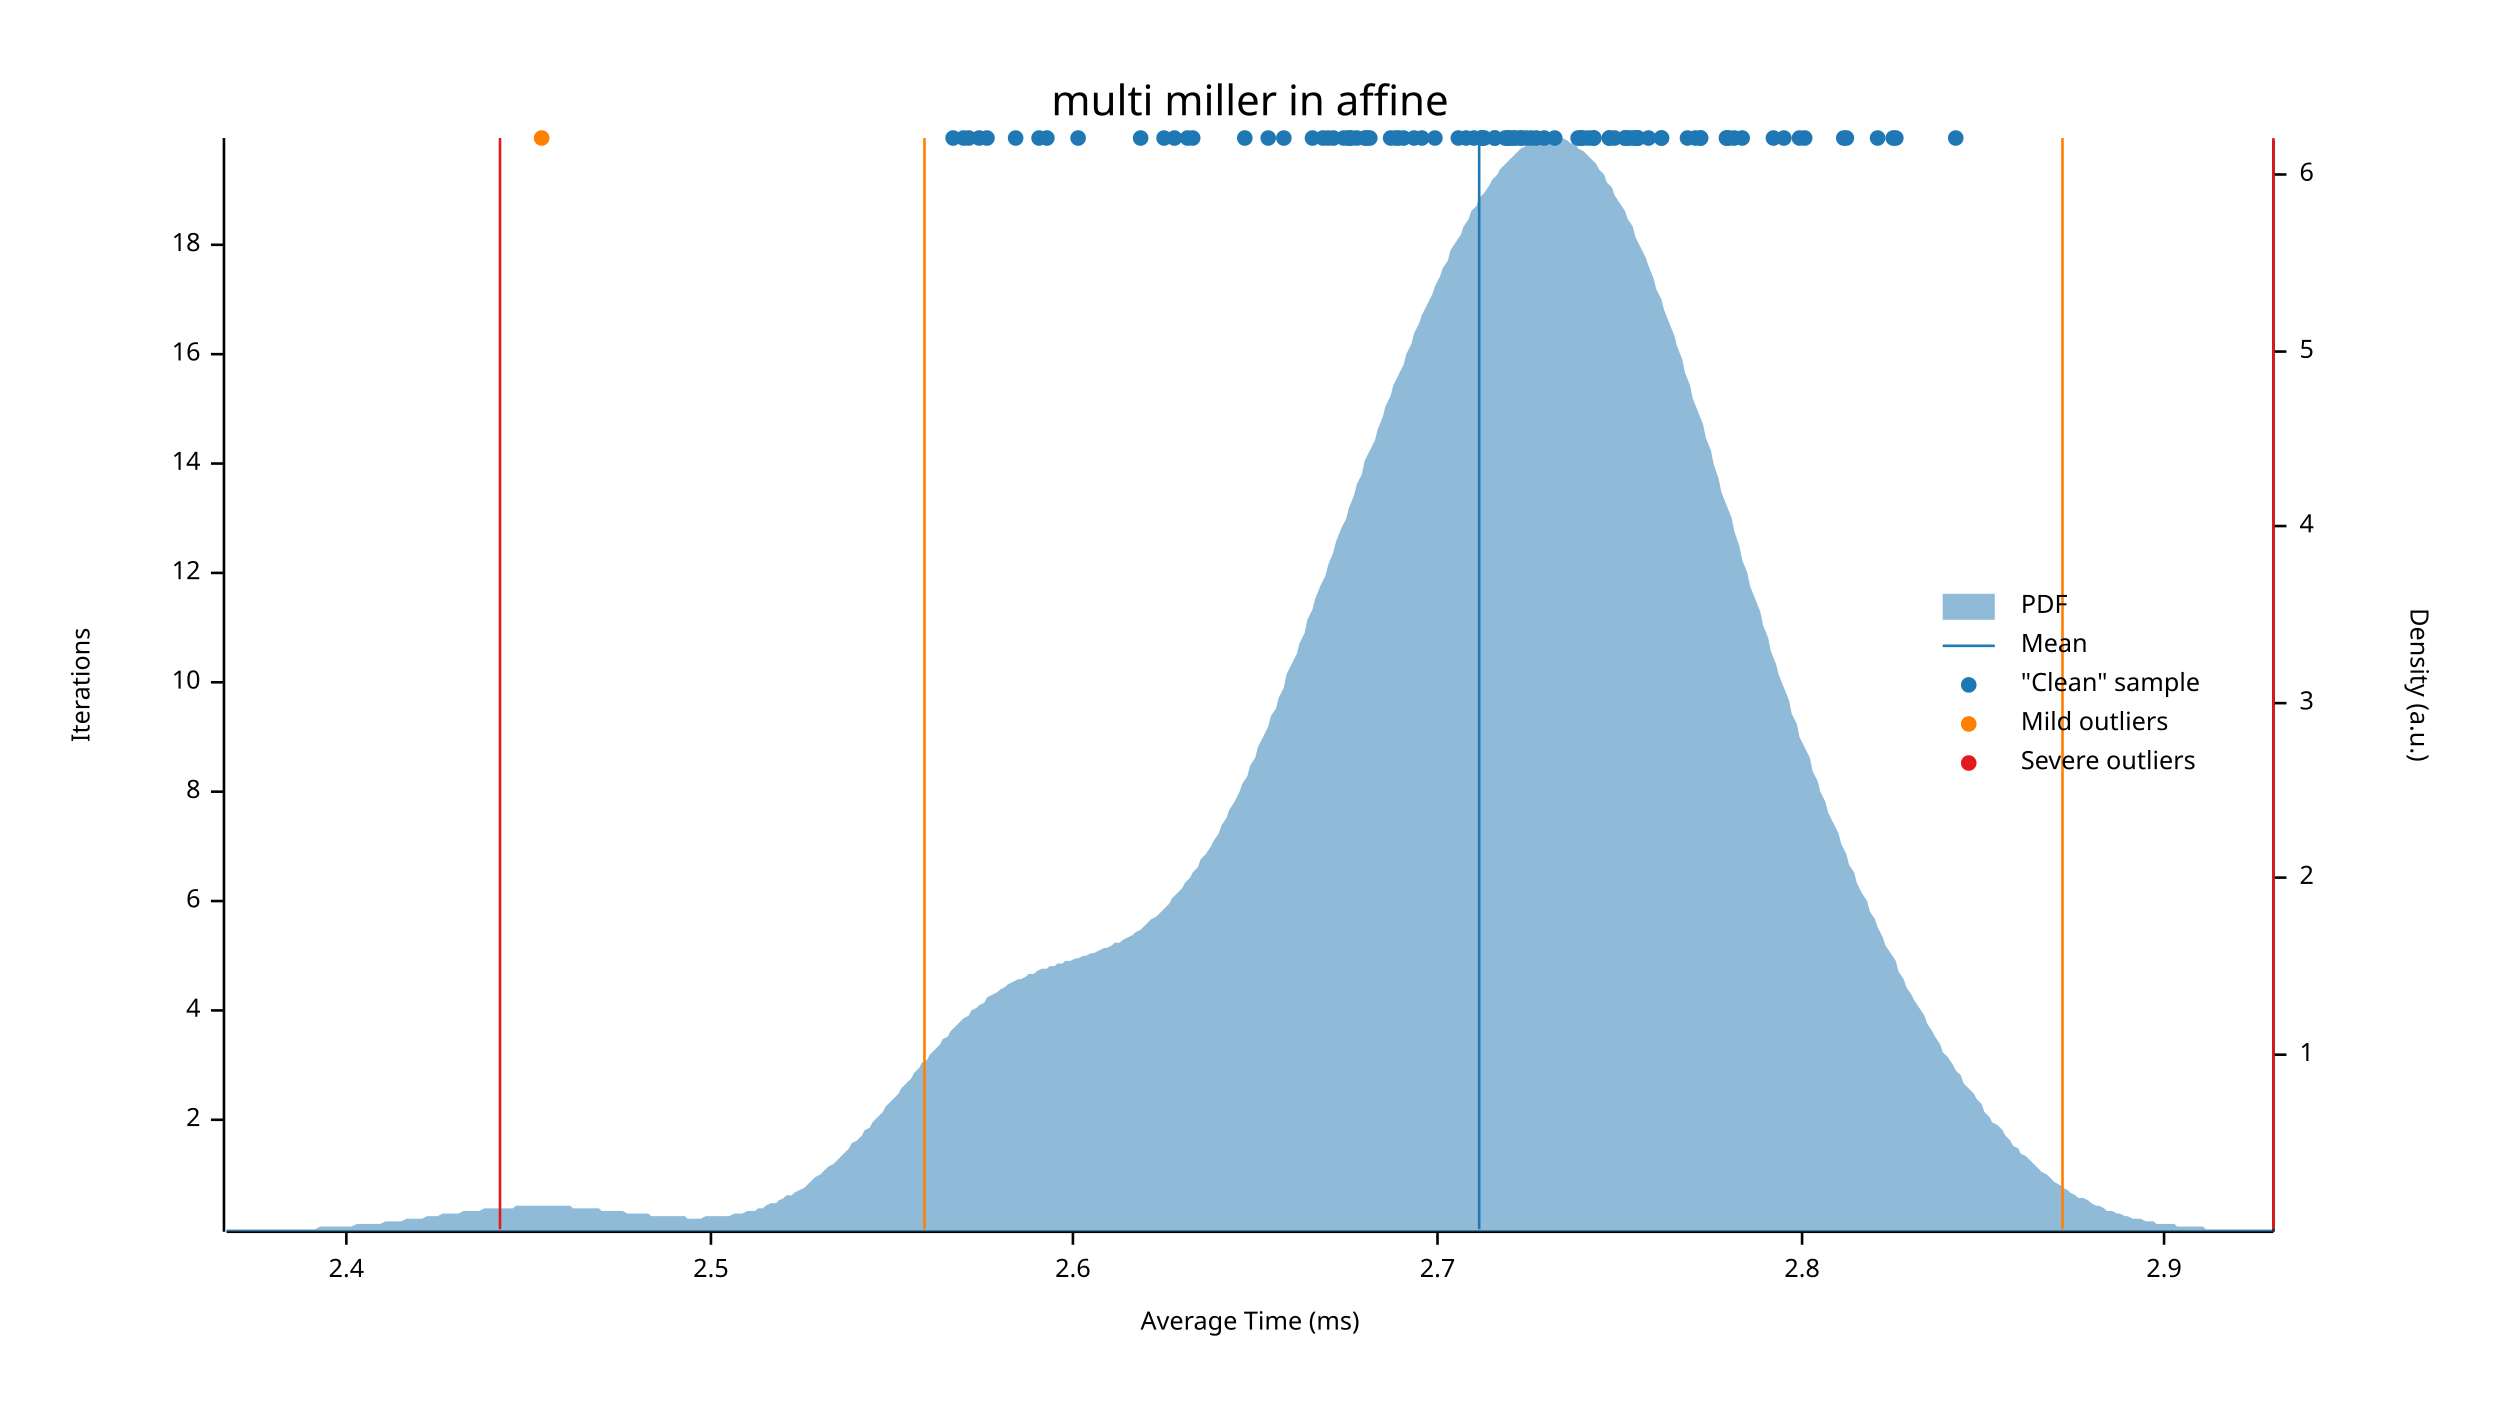
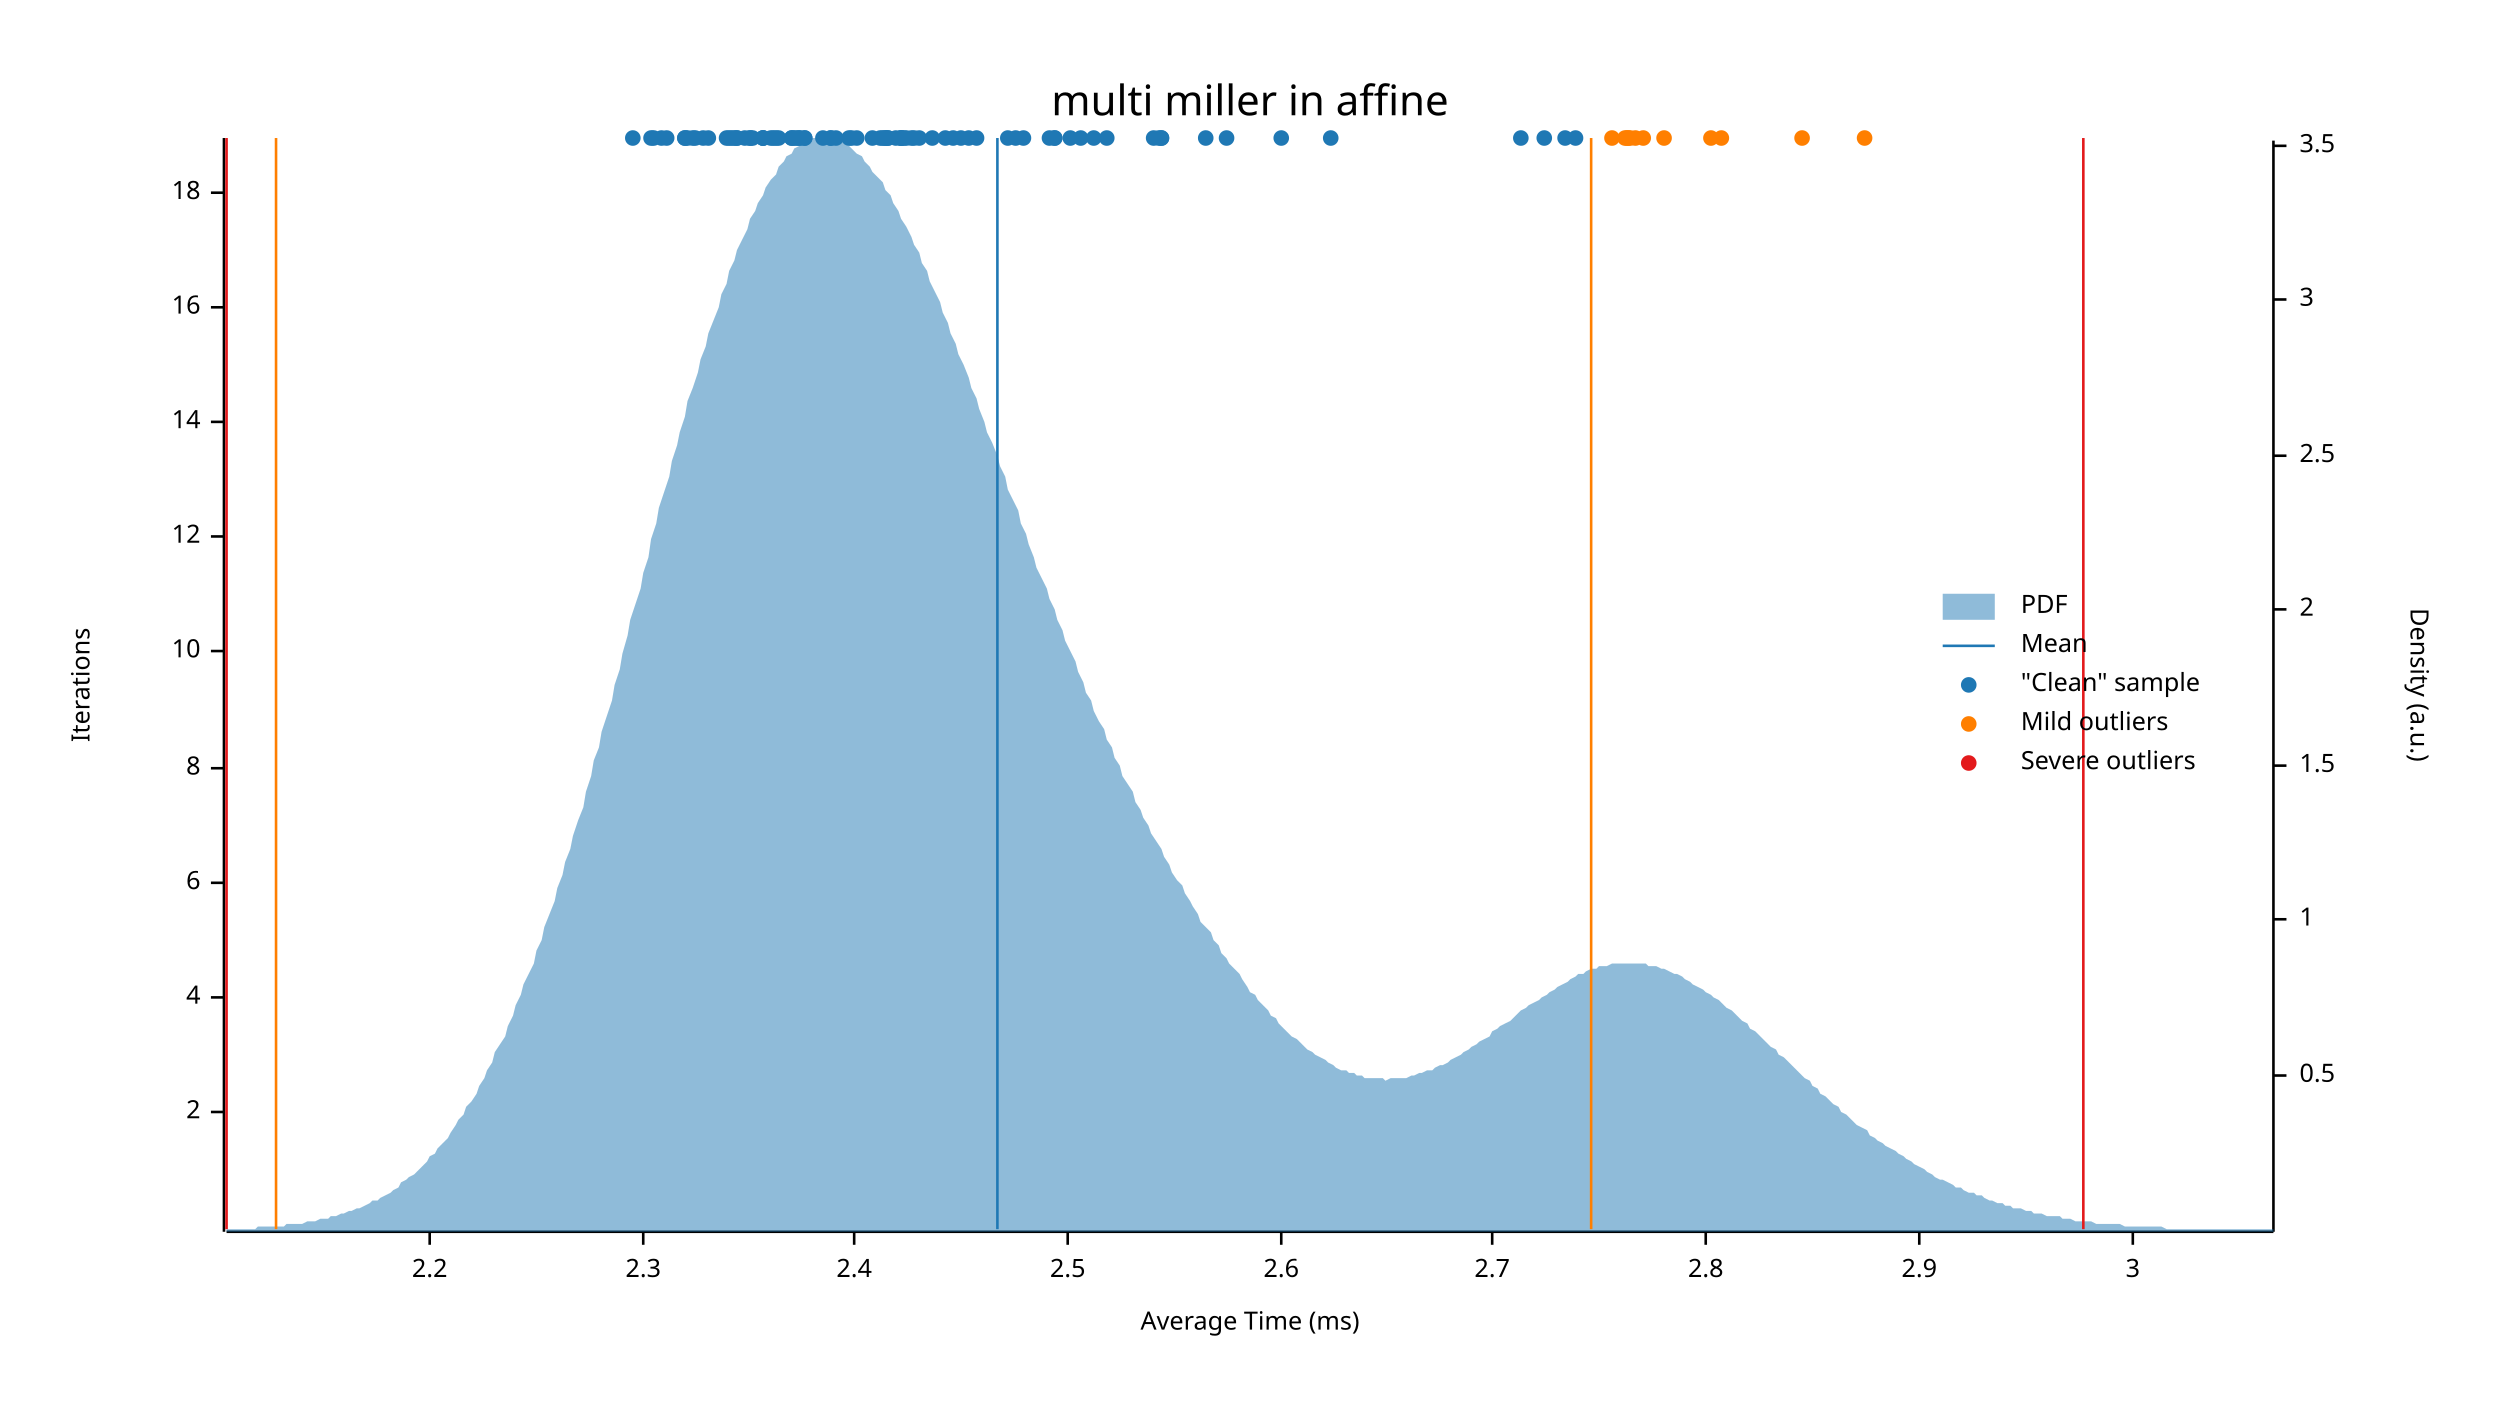
<svg xmlns="http://www.w3.org/2000/svg" width="960" height="540" viewBox="0 0 960 540">
  <text x="480" y="32" dy="0.76em" text-anchor="middle" font-family="sans-serif" font-size="16.129" opacity="1" fill="#000000">
multi miller in affine
</text>
  <text x="27" y="263" dy="0.76em" text-anchor="middle" font-family="sans-serif" font-size="9.677" opacity="1" fill="#000000" transform="rotate(270, 27, 263)">
Iterations
</text>
  <text x="480" y="513" dy="-0.5ex" text-anchor="middle" font-family="sans-serif" font-size="9.677" opacity="1" fill="#000000">
Average Time (ms)
</text>
  <polyline fill="none" opacity="1" stroke="#000000" stroke-width="1" points="86,53 86,473 " />
-   <text x="77" y="430" dy="0.5ex" text-anchor="end" font-family="sans-serif" font-size="9.677" opacity="1" fill="#000000">
+   <text x="77" y="427" dy="0.5ex" text-anchor="end" font-family="sans-serif" font-size="9.677" opacity="1" fill="#000000">
2
</text>
-   <polyline fill="none" opacity="1" stroke="#000000" stroke-width="1" points="81,430 86,430 " />
-   <text x="77" y="388" dy="0.5ex" text-anchor="end" font-family="sans-serif" font-size="9.677" opacity="1" fill="#000000">
+   <polyline fill="none" opacity="1" stroke="#000000" stroke-width="1" points="81,427 86,427 " />
+   <text x="77" y="383" dy="0.5ex" text-anchor="end" font-family="sans-serif" font-size="9.677" opacity="1" fill="#000000">
4
</text>
-   <polyline fill="none" opacity="1" stroke="#000000" stroke-width="1" points="81,388 86,388 " />
-   <text x="77" y="346" dy="0.5ex" text-anchor="end" font-family="sans-serif" font-size="9.677" opacity="1" fill="#000000">
+   <polyline fill="none" opacity="1" stroke="#000000" stroke-width="1" points="81,383 86,383 " />
+   <text x="77" y="339" dy="0.5ex" text-anchor="end" font-family="sans-serif" font-size="9.677" opacity="1" fill="#000000">
6
</text>
-   <polyline fill="none" opacity="1" stroke="#000000" stroke-width="1" points="81,346 86,346 " />
-   <text x="77" y="304" dy="0.5ex" text-anchor="end" font-family="sans-serif" font-size="9.677" opacity="1" fill="#000000">
+   <polyline fill="none" opacity="1" stroke="#000000" stroke-width="1" points="81,339 86,339 " />
+   <text x="77" y="295" dy="0.5ex" text-anchor="end" font-family="sans-serif" font-size="9.677" opacity="1" fill="#000000">
8
</text>
-   <polyline fill="none" opacity="1" stroke="#000000" stroke-width="1" points="81,304 86,304 " />
-   <text x="77" y="262" dy="0.5ex" text-anchor="end" font-family="sans-serif" font-size="9.677" opacity="1" fill="#000000">
+   <polyline fill="none" opacity="1" stroke="#000000" stroke-width="1" points="81,295 86,295 " />
+   <text x="77" y="250" dy="0.5ex" text-anchor="end" font-family="sans-serif" font-size="9.677" opacity="1" fill="#000000">
10
</text>
-   <polyline fill="none" opacity="1" stroke="#000000" stroke-width="1" points="81,262 86,262 " />
-   <text x="77" y="220" dy="0.5ex" text-anchor="end" font-family="sans-serif" font-size="9.677" opacity="1" fill="#000000">
+   <polyline fill="none" opacity="1" stroke="#000000" stroke-width="1" points="81,250 86,250 " />
+   <text x="77" y="206" dy="0.5ex" text-anchor="end" font-family="sans-serif" font-size="9.677" opacity="1" fill="#000000">
12
</text>
-   <polyline fill="none" opacity="1" stroke="#000000" stroke-width="1" points="81,220 86,220 " />
-   <text x="77" y="178" dy="0.5ex" text-anchor="end" font-family="sans-serif" font-size="9.677" opacity="1" fill="#000000">
+   <polyline fill="none" opacity="1" stroke="#000000" stroke-width="1" points="81,206 86,206 " />
+   <text x="77" y="162" dy="0.5ex" text-anchor="end" font-family="sans-serif" font-size="9.677" opacity="1" fill="#000000">
14
</text>
-   <polyline fill="none" opacity="1" stroke="#000000" stroke-width="1" points="81,178 86,178 " />
-   <text x="77" y="136" dy="0.5ex" text-anchor="end" font-family="sans-serif" font-size="9.677" opacity="1" fill="#000000">
+   <polyline fill="none" opacity="1" stroke="#000000" stroke-width="1" points="81,162 86,162 " />
+   <text x="77" y="118" dy="0.5ex" text-anchor="end" font-family="sans-serif" font-size="9.677" opacity="1" fill="#000000">
16
</text>
-   <polyline fill="none" opacity="1" stroke="#000000" stroke-width="1" points="81,136 86,136 " />
-   <text x="77" y="94" dy="0.5ex" text-anchor="end" font-family="sans-serif" font-size="9.677" opacity="1" fill="#000000">
+   <polyline fill="none" opacity="1" stroke="#000000" stroke-width="1" points="81,118 86,118 " />
+   <text x="77" y="74" dy="0.5ex" text-anchor="end" font-family="sans-serif" font-size="9.677" opacity="1" fill="#000000">
18
</text>
-   <polyline fill="none" opacity="1" stroke="#000000" stroke-width="1" points="81,94 86,94 " />
+   <polyline fill="none" opacity="1" stroke="#000000" stroke-width="1" points="81,74 86,74 " />
  <polyline fill="none" opacity="1" stroke="#000000" stroke-width="1" points="87,473 873,473 " />
-   <text x="133" y="483" dy="0.76em" text-anchor="middle" font-family="sans-serif" font-size="9.677" opacity="1" fill="#000000">
+   <text x="165" y="483" dy="0.76em" text-anchor="middle" font-family="sans-serif" font-size="9.677" opacity="1" fill="#000000">
+ 2.2
+ </text>
+   <polyline fill="none" opacity="1" stroke="#000000" stroke-width="1" points="165,473 165,478 " />
+   <text x="247" y="483" dy="0.76em" text-anchor="middle" font-family="sans-serif" font-size="9.677" opacity="1" fill="#000000">
+ 2.3
+ </text>
+   <polyline fill="none" opacity="1" stroke="#000000" stroke-width="1" points="247,473 247,478 " />
+   <text x="328" y="483" dy="0.76em" text-anchor="middle" font-family="sans-serif" font-size="9.677" opacity="1" fill="#000000">
2.4
</text>
-   <polyline fill="none" opacity="1" stroke="#000000" stroke-width="1" points="133,473 133,478 " />
-   <text x="273" y="483" dy="0.76em" text-anchor="middle" font-family="sans-serif" font-size="9.677" opacity="1" fill="#000000">
+   <polyline fill="none" opacity="1" stroke="#000000" stroke-width="1" points="328,473 328,478 " />
+   <text x="410" y="483" dy="0.76em" text-anchor="middle" font-family="sans-serif" font-size="9.677" opacity="1" fill="#000000">
2.5
</text>
-   <polyline fill="none" opacity="1" stroke="#000000" stroke-width="1" points="273,473 273,478 " />
-   <text x="412" y="483" dy="0.76em" text-anchor="middle" font-family="sans-serif" font-size="9.677" opacity="1" fill="#000000">
+   <polyline fill="none" opacity="1" stroke="#000000" stroke-width="1" points="410,473 410,478 " />
+   <text x="492" y="483" dy="0.76em" text-anchor="middle" font-family="sans-serif" font-size="9.677" opacity="1" fill="#000000">
2.6
</text>
-   <polyline fill="none" opacity="1" stroke="#000000" stroke-width="1" points="412,473 412,478 " />
-   <text x="552" y="483" dy="0.76em" text-anchor="middle" font-family="sans-serif" font-size="9.677" opacity="1" fill="#000000">
+   <polyline fill="none" opacity="1" stroke="#000000" stroke-width="1" points="492,473 492,478 " />
+   <text x="573" y="483" dy="0.76em" text-anchor="middle" font-family="sans-serif" font-size="9.677" opacity="1" fill="#000000">
2.7
</text>
-   <polyline fill="none" opacity="1" stroke="#000000" stroke-width="1" points="552,473 552,478 " />
-   <text x="692" y="483" dy="0.76em" text-anchor="middle" font-family="sans-serif" font-size="9.677" opacity="1" fill="#000000">
+   <polyline fill="none" opacity="1" stroke="#000000" stroke-width="1" points="573,473 573,478 " />
+   <text x="655" y="483" dy="0.76em" text-anchor="middle" font-family="sans-serif" font-size="9.677" opacity="1" fill="#000000">
2.8
</text>
-   <polyline fill="none" opacity="1" stroke="#000000" stroke-width="1" points="692,473 692,478 " />
-   <text x="831" y="483" dy="0.76em" text-anchor="middle" font-family="sans-serif" font-size="9.677" opacity="1" fill="#000000">
+   <polyline fill="none" opacity="1" stroke="#000000" stroke-width="1" points="655,473 655,478 " />
+   <text x="737" y="483" dy="0.76em" text-anchor="middle" font-family="sans-serif" font-size="9.677" opacity="1" fill="#000000">
2.9
</text>
-   <polyline fill="none" opacity="1" stroke="#000000" stroke-width="1" points="831,473 831,478 " />
+   <polyline fill="none" opacity="1" stroke="#000000" stroke-width="1" points="737,473 737,478 " />
+   <text x="819" y="483" dy="0.76em" text-anchor="middle" font-family="sans-serif" font-size="9.677" opacity="1" fill="#000000">
+ 3
+ </text>
+   <polyline fill="none" opacity="1" stroke="#000000" stroke-width="1" points="819,473 819,478 " />
  <text x="933" y="263" dy="0.76em" text-anchor="middle" font-family="sans-serif" font-size="9.677" opacity="1" fill="#000000" transform="rotate(90, 933, 263)">
Density (a.u.)
</text>
  <polyline fill="none" opacity="1" stroke="#000000" stroke-width="1" points="873,54 873,473 " />
-   <text x="883" y="405" dy="0.5ex" text-anchor="start" font-family="sans-serif" font-size="9.677" opacity="1" fill="#000000">
+   <text x="883" y="413" dy="0.5ex" text-anchor="start" font-family="sans-serif" font-size="9.677" opacity="1" fill="#000000">
+ 0.5
+ </text>
+   <polyline fill="none" opacity="1" stroke="#000000" stroke-width="1" points="873,413 878,413 " />
+   <text x="883" y="353" dy="0.5ex" text-anchor="start" font-family="sans-serif" font-size="9.677" opacity="1" fill="#000000">
1
</text>
-   <polyline fill="none" opacity="1" stroke="#000000" stroke-width="1" points="873,405 878,405 " />
-   <text x="883" y="337" dy="0.5ex" text-anchor="start" font-family="sans-serif" font-size="9.677" opacity="1" fill="#000000">
+   <polyline fill="none" opacity="1" stroke="#000000" stroke-width="1" points="873,353 878,353 " />
+   <text x="883" y="294" dy="0.5ex" text-anchor="start" font-family="sans-serif" font-size="9.677" opacity="1" fill="#000000">
+ 1.5
+ </text>
+   <polyline fill="none" opacity="1" stroke="#000000" stroke-width="1" points="873,294 878,294 " />
+   <text x="883" y="234" dy="0.5ex" text-anchor="start" font-family="sans-serif" font-size="9.677" opacity="1" fill="#000000">
2
</text>
-   <polyline fill="none" opacity="1" stroke="#000000" stroke-width="1" points="873,337 878,337 " />
-   <text x="883" y="270" dy="0.5ex" text-anchor="start" font-family="sans-serif" font-size="9.677" opacity="1" fill="#000000">
+   <polyline fill="none" opacity="1" stroke="#000000" stroke-width="1" points="873,234 878,234 " />
+   <text x="883" y="175" dy="0.5ex" text-anchor="start" font-family="sans-serif" font-size="9.677" opacity="1" fill="#000000">
+ 2.5
+ </text>
+   <polyline fill="none" opacity="1" stroke="#000000" stroke-width="1" points="873,175 878,175 " />
+   <text x="883" y="115" dy="0.5ex" text-anchor="start" font-family="sans-serif" font-size="9.677" opacity="1" fill="#000000">
3
</text>
-   <polyline fill="none" opacity="1" stroke="#000000" stroke-width="1" points="873,270 878,270 " />
-   <text x="883" y="202" dy="0.5ex" text-anchor="start" font-family="sans-serif" font-size="9.677" opacity="1" fill="#000000">
- 4
- </text>
-   <polyline fill="none" opacity="1" stroke="#000000" stroke-width="1" points="873,202 878,202 " />
-   <text x="883" y="135" dy="0.5ex" text-anchor="start" font-family="sans-serif" font-size="9.677" opacity="1" fill="#000000">
- 5
- </text>
-   <polyline fill="none" opacity="1" stroke="#000000" stroke-width="1" points="873,135 878,135 " />
-   <text x="883" y="67" dy="0.5ex" text-anchor="start" font-family="sans-serif" font-size="9.677" opacity="1" fill="#000000">
- 6
- </text>
-   <polyline fill="none" opacity="1" stroke="#000000" stroke-width="1" points="873,67 878,67 " />
-   <polygon opacity="0.5" fill="#1F78B4" points="87,472 88,472 90,472 91,472 93,472 94,472 96,472 98,472 99,472 101,472 102,472 104,472 105,472 107,472 109,472 110,472 112,472 113,472 115,472 116,472 118,472 120,472 121,472 123,471 124,471 126,471 127,471 129,471 131,471 132,471 134,471 135,471 137,470 138,470 140,470 142,470 143,470 145,470 146,470 148,469 150,469 151,469 153,469 154,469 156,468 157,468 159,468 161,468 162,468 164,467 165,467 167,467 168,467 170,466 172,466 173,466 175,466 176,466 178,465 179,465 181,465 183,465 184,465 186,464 187,464 189,464 190,464 192,464 194,464 195,464 197,464 198,463 200,463 201,463 203,463 205,463 206,463 208,463 209,463 211,463 213,463 214,463 216,463 217,463 219,463 220,464 222,464 224,464 225,464 227,464 228,464 230,464 231,465 233,465 235,465 236,465 238,465 239,465 241,466 242,466 244,466 246,466 247,466 249,466 250,467 252,467 253,467 255,467 257,467 258,467 260,467 261,467 263,467 264,468 266,468 268,468 269,468 271,467 272,467 274,467 276,467 277,467 279,467 280,467 282,466 283,466 285,466 287,465 288,465 290,465 291,464 293,464 294,463 296,462 298,462 299,461 301,460 302,459 304,459 305,458 307,457 309,456 310,455 312,453 313,452 315,451 316,450 318,448 320,447 321,446 323,444 324,443 326,441 327,439 329,438 331,436 332,434 334,433 335,431 337,429 339,427 340,425 342,423 343,422 345,420 346,418 348,416 350,414 351,412 353,410 354,408 356,407 357,405 359,403 361,401 362,399 364,398 365,396 367,394 368,393 370,391 372,390 373,388 375,387 376,386 378,385 379,383 381,382 383,381 384,380 386,379 387,378 389,377 391,376 392,376 394,375 395,374 397,374 398,373 400,372 402,372 403,371 405,371 406,370 408,370 409,369 411,369 413,368 414,368 416,367 417,367 419,366 420,366 422,365 424,364 425,364 427,363 428,362 430,362 431,361 433,360 435,359 436,358 438,357 439,356 441,354 442,353 444,352 446,350 447,349 449,347 450,345 452,343 454,341 455,339 457,337 458,335 460,333 461,330 463,328 465,325 466,323 468,320 469,317 471,314 472,311 474,308 476,304 477,301 479,298 480,294 482,291 483,287 485,283 487,279 488,275 490,272 491,268 493,264 494,259 496,255 498,251 499,247 501,243 502,238 504,234 505,230 507,225 509,221 510,217 512,212 513,208 515,203 517,199 518,195 520,190 521,186 523,182 524,177 526,173 528,169 529,165 531,160 532,156 534,152 535,148 537,144 539,140 540,136 542,132 543,128 545,124 546,121 548,117 550,113 551,110 553,106 554,103 556,100 557,96 559,93 561,90 562,87 564,84 565,81 567,79 568,76 570,74 572,71 573,69 575,67 576,65 578,63 580,61 581,60 583,58 584,57 586,56 587,55 589,54 591,53 592,53 594,53 595,53 597,53 598,53 600,53 602,54 603,55 605,55 606,57 608,58 609,59 611,61 613,63 614,65 616,67 617,70 619,72 620,75 622,78 624,81 625,84 627,87 628,91 630,95 632,99 633,102 635,107 636,111 638,115 639,119 641,124 643,129 644,133 646,138 647,143 649,148 650,153 652,158 654,163 655,168 657,173 658,178 660,184 661,189 663,194 665,199 666,204 668,210 669,215 671,220 672,225 674,230 676,235 677,240 679,245 680,250 682,255 683,259 685,264 687,269 688,274 690,278 691,283 693,287 695,291 696,296 698,300 699,304 701,308 702,312 704,316 706,320 707,324 709,328 710,332 712,335 713,339 715,343 717,346 718,350 720,353 721,356 723,360 724,363 726,366 728,369 729,373 731,376 732,379 734,382 735,384 737,387 739,390 740,393 742,396 743,398 745,401 746,404 748,406 750,409 751,411 753,413 754,416 756,418 758,420 759,422 761,424 762,427 764,429 765,431 767,432 769,434 770,436 772,438 773,440 775,441 776,443 778,444 780,446 781,447 783,449 784,450 786,451 787,452 789,454 791,455 792,456 794,457 795,458 797,459 798,460 800,460 802,461 803,462 805,463 806,463 808,464 809,465 811,465 813,466 814,466 816,467 817,467 819,468 821,468 822,468 824,469 825,469 827,469 828,470 830,470 832,470 833,470 835,470 836,471 838,471 839,471 841,471 843,471 844,471 846,471 847,472 849,472 850,472 852,472 854,472 855,472 857,472 858,472 860,472 861,472 863,472 865,472 866,472 868,472 869,472 871,472 873,472 873,473 87,473 " />
-   <polyline fill="none" opacity="1" stroke="#1F78B4" stroke-width="1" points="568,472 568,53 " />
-   <polyline fill="none" opacity="1" stroke="#FF7F00" stroke-width="1" points="355,472 355,53 " />
-   <polyline fill="none" opacity="1" stroke="#FF7F00" stroke-width="1" points="792,472 792,53 " />
-   <polyline fill="none" opacity="1" stroke="#E31A1C" stroke-width="1" points="192,472 192,53 " />
-   <polyline fill="none" opacity="1" stroke="#E31A1C" stroke-width="1" points="873,472 873,53 " />
-   <circle cx="618" cy="53" r="3" opacity="1" fill="#1F78B4" stroke="none" stroke-width="1" />
-   <circle cx="628" cy="53" r="3" opacity="1" fill="#1F78B4" stroke="none" stroke-width="1" />
-   <circle cx="693" cy="53" r="3" opacity="1" fill="#1F78B4" stroke="none" stroke-width="1" />
-   <circle cx="612" cy="53" r="3" opacity="1" fill="#1F78B4" stroke="none" stroke-width="1" />
-   <circle cx="451" cy="53" r="3" opacity="1" fill="#1F78B4" stroke="none" stroke-width="1" />
-   <circle cx="399" cy="53" r="3" opacity="1" fill="#1F78B4" stroke="none" stroke-width="1" />
-   <circle cx="620" cy="53" r="3" opacity="1" fill="#1F78B4" stroke="none" stroke-width="1" />
-   <circle cx="751" cy="53" r="3" opacity="1" fill="#1F78B4" stroke="none" stroke-width="1" />
-   <circle cx="578" cy="53" r="3" opacity="1" fill="#1F78B4" stroke="none" stroke-width="1" />
-   <circle cx="487" cy="53" r="3" opacity="1" fill="#1F78B4" stroke="none" stroke-width="1" />
-   <circle cx="651" cy="53" r="3" opacity="1" fill="#1F78B4" stroke="none" stroke-width="1" />
-   <circle cx="721" cy="53" r="3" opacity="1" fill="#1F78B4" stroke="none" stroke-width="1" />
-   <circle cx="628" cy="53" r="3" opacity="1" fill="#1F78B4" stroke="none" stroke-width="1" />
-   <circle cx="669" cy="53" r="3" opacity="1" fill="#1F78B4" stroke="none" stroke-width="1" />
-   <circle cx="625" cy="53" r="3" opacity="1" fill="#1F78B4" stroke="none" stroke-width="1" />
-   <circle cx="626" cy="53" r="3" opacity="1" fill="#1F78B4" stroke="none" stroke-width="1" />
-   <circle cx="664" cy="53" r="3" opacity="1" fill="#1F78B4" stroke="none" stroke-width="1" />
-   <circle cx="653" cy="53" r="3" opacity="1" fill="#1F78B4" stroke="none" stroke-width="1" />
+   <polyline fill="none" opacity="1" stroke="#000000" stroke-width="1" points="873,115 878,115 " />
+   <text x="883" y="56" dy="0.5ex" text-anchor="start" font-family="sans-serif" font-size="9.677" opacity="1" fill="#000000">
+ 3.5
+ </text>
+   <polyline fill="none" opacity="1" stroke="#000000" stroke-width="1" points="873,56 878,56 " />
+   <polygon opacity="0.5" fill="#1F78B4" points="87,472 88,472 90,472 91,472 93,472 94,472 96,472 98,472 99,471 101,471 102,471 104,471 105,471 107,471 109,471 110,470 112,470 113,470 115,470 116,470 118,469 120,469 121,469 123,468 124,468 126,468 127,467 129,467 131,466 132,466 134,465 135,465 137,464 138,464 140,463 142,462 143,461 145,461 146,460 148,459 150,458 151,457 153,456 154,454 156,453 157,452 159,451 161,449 162,448 164,446 165,444 167,443 168,441 170,439 172,437 173,435 175,432 176,430 178,428 179,425 181,423 183,420 184,417 186,414 187,411 189,408 190,404 192,401 194,398 195,394 197,390 198,386 200,382 201,378 203,374 205,370 206,365 208,361 209,356 211,351 213,346 214,341 216,336 217,331 219,326 220,321 222,315 224,310 225,304 227,298 228,292 230,287 231,281 233,275 235,269 236,263 238,257 239,251 241,244 242,238 244,232 246,226 247,220 249,214 250,207 252,201 253,195 255,189 257,183 258,177 260,171 261,166 263,160 264,154 266,149 268,143 269,138 271,133 272,128 274,123 276,118 277,113 279,109 280,104 282,100 283,96 285,92 287,88 288,84 290,81 291,78 293,75 294,72 296,69 298,67 299,64 301,62 302,60 304,59 305,57 307,56 309,55 310,54 312,53 313,53 315,53 316,53 318,53 320,53 321,53 323,54 324,55 326,56 327,57 329,59 331,60 332,62 334,64 335,66 337,68 339,70 340,73 342,75 343,78 345,81 346,84 348,87 350,91 351,94 353,97 354,101 356,104 357,108 359,112 361,116 362,120 364,124 365,128 367,132 368,136 370,140 372,145 373,149 375,153 376,157 378,162 379,166 381,170 383,175 384,179 386,183 387,188 389,192 391,196 392,201 394,205 395,209 397,214 398,218 400,222 402,226 403,230 405,234 406,238 408,242 409,246 411,250 413,254 414,258 416,262 417,266 419,269 420,273 422,277 424,280 425,284 427,287 428,291 430,294 431,298 433,301 435,304 436,308 438,311 439,314 441,317 442,320 444,323 446,326 447,329 449,332 450,335 452,338 454,340 455,343 457,346 458,348 460,351 461,354 463,356 465,358 466,361 468,363 469,366 471,368 472,370 474,372 476,374 477,376 479,379 480,381 482,382 483,384 485,386 487,388 488,390 490,391 491,393 493,395 494,396 496,398 498,399 499,400 501,402 502,403 504,404 505,405 507,406 509,407 510,408 512,409 513,410 515,411 517,411 518,412 520,412 521,413 523,413 524,414 526,414 528,414 529,414 531,414 532,415 534,414 535,414 537,414 539,414 540,414 542,413 543,413 545,412 546,412 548,411 550,411 551,410 553,409 554,409 556,408 557,407 559,406 561,405 562,404 564,403 565,402 567,401 568,400 570,399 572,398 573,396 575,395 576,394 578,393 580,392 581,391 583,389 584,388 586,387 587,386 589,385 591,384 592,383 594,382 595,381 597,380 598,379 600,378 602,377 603,376 605,375 606,374 608,374 609,373 611,372 613,372 614,371 616,371 617,371 619,370 620,370 622,370 624,370 625,370 627,370 628,370 630,370 632,370 633,371 635,371 636,371 638,372 639,372 641,373 643,374 644,374 646,375 647,376 649,377 650,378 652,379 654,380 655,381 657,382 658,383 660,384 661,385 663,387 665,388 666,389 668,391 669,392 671,393 672,395 674,396 676,398 677,399 679,401 680,402 682,403 683,405 685,406 687,408 688,409 690,411 691,412 693,414 695,415 696,417 698,418 699,420 701,421 702,422 704,424 706,425 707,427 709,428 710,429 712,431 713,432 715,433 717,434 718,436 720,437 721,438 723,439 724,440 726,441 728,442 729,443 731,444 732,445 734,446 735,447 737,448 739,449 740,450 742,451 743,452 745,453 746,453 748,454 750,455 751,456 753,456 754,457 756,458 758,458 759,459 761,459 762,460 764,461 765,461 767,462 769,462 770,463 772,463 773,464 775,464 776,464 778,465 780,465 781,466 783,466 784,466 786,467 787,467 789,467 791,467 792,468 794,468 795,468 797,469 798,469 800,469 802,469 803,469 805,470 806,470 808,470 809,470 811,470 813,470 814,470 816,471 817,471 819,471 821,471 822,471 824,471 825,471 827,471 828,471 830,471 832,472 833,472 835,472 836,472 838,472 839,472 841,472 843,472 844,472 846,472 847,472 849,472 850,472 852,472 854,472 855,472 857,472 858,472 860,472 861,472 863,472 865,472 866,472 868,472 869,472 871,472 873,472 873,473 87,473 " />
+   <polyline fill="none" opacity="1" stroke="#1F78B4" stroke-width="1" points="383,472 383,53 " />
+   <polyline fill="none" opacity="1" stroke="#FF7F00" stroke-width="1" points="106,472 106,53 " />
+   <polyline fill="none" opacity="1" stroke="#FF7F00" stroke-width="1" points="611,472 611,53 " />
+   <polyline fill="none" opacity="1" stroke="#E31A1C" stroke-width="1" points="87,472 87,53 " />
+   <polyline fill="none" opacity="1" stroke="#E31A1C" stroke-width="1" points="800,472 800,53 " />
+   <circle cx="584" cy="53" r="3" opacity="1" fill="#1F78B4" stroke="none" stroke-width="1" />
+   <circle cx="329" cy="53" r="3" opacity="1" fill="#1F78B4" stroke="none" stroke-width="1" />
+   <circle cx="425" cy="53" r="3" opacity="1" fill="#1F78B4" stroke="none" stroke-width="1" />
+   <circle cx="296" cy="53" r="3" opacity="1" fill="#1F78B4" stroke="none" stroke-width="1" />
+   <circle cx="298" cy="53" r="3" opacity="1" fill="#1F78B4" stroke="none" stroke-width="1" />
+   <circle cx="286" cy="53" r="3" opacity="1" fill="#1F78B4" stroke="none" stroke-width="1" />
+   <circle cx="335" cy="53" r="3" opacity="1" fill="#1F78B4" stroke="none" stroke-width="1" />
+   <circle cx="280" cy="53" r="3" opacity="1" fill="#1F78B4" stroke="none" stroke-width="1" />
+   <circle cx="270" cy="53" r="3" opacity="1" fill="#1F78B4" stroke="none" stroke-width="1" />
+   <circle cx="471" cy="53" r="3" opacity="1" fill="#1F78B4" stroke="none" stroke-width="1" />
+   <circle cx="605" cy="53" r="3" opacity="1" fill="#1F78B4" stroke="none" stroke-width="1" />
  <circle cx="593" cy="53" r="3" opacity="1" fill="#1F78B4" stroke="none" stroke-width="1" />
-   <circle cx="708" cy="53" r="3" opacity="1" fill="#1F78B4" stroke="none" stroke-width="1" />
-   <circle cx="624" cy="53" r="3" opacity="1" fill="#1F78B4" stroke="none" stroke-width="1" />
-   <circle cx="579" cy="53" r="3" opacity="1" fill="#1F78B4" stroke="none" stroke-width="1" />
-   <circle cx="551" cy="53" r="3" opacity="1" fill="#1F78B4" stroke="none" stroke-width="1" />
-   <circle cx="663" cy="53" r="3" opacity="1" fill="#1F78B4" stroke="none" stroke-width="1" />
-   <circle cx="727" cy="53" r="3" opacity="1" fill="#1F78B4" stroke="none" stroke-width="1" />
-   <circle cx="709" cy="53" r="3" opacity="1" fill="#1F78B4" stroke="none" stroke-width="1" />
-   <circle cx="597" cy="53" r="3" opacity="1" fill="#1F78B4" stroke="none" stroke-width="1" />
-   <circle cx="534" cy="53" r="3" opacity="1" fill="#1F78B4" stroke="none" stroke-width="1" />
-   <circle cx="691" cy="53" r="3" opacity="1" fill="#1F78B4" stroke="none" stroke-width="1" />
-   <circle cx="648" cy="53" r="3" opacity="1" fill="#1F78B4" stroke="none" stroke-width="1" />
-   <circle cx="606" cy="53" r="3" opacity="1" fill="#1F78B4" stroke="none" stroke-width="1" />
-   <circle cx="525" cy="53" r="3" opacity="1" fill="#1F78B4" stroke="none" stroke-width="1" />
-   <circle cx="584" cy="53" r="3" opacity="1" fill="#1F78B4" stroke="none" stroke-width="1" />
-   <circle cx="624" cy="53" r="3" opacity="1" fill="#1F78B4" stroke="none" stroke-width="1" />
-   <circle cx="618" cy="53" r="3" opacity="1" fill="#1F78B4" stroke="none" stroke-width="1" />
-   <circle cx="629" cy="53" r="3" opacity="1" fill="#1F78B4" stroke="none" stroke-width="1" />
-   <circle cx="519" cy="53" r="3" opacity="1" fill="#1F78B4" stroke="none" stroke-width="1" />
-   <circle cx="537" cy="53" r="3" opacity="1" fill="#1F78B4" stroke="none" stroke-width="1" />
-   <circle cx="536" cy="53" r="3" opacity="1" fill="#1F78B4" stroke="none" stroke-width="1" />
-   <circle cx="521" cy="53" r="3" opacity="1" fill="#1F78B4" stroke="none" stroke-width="1" />
-   <circle cx="379" cy="53" r="3" opacity="1" fill="#1F78B4" stroke="none" stroke-width="1" />
-   <circle cx="526" cy="53" r="3" opacity="1" fill="#1F78B4" stroke="none" stroke-width="1" />
-   <circle cx="438" cy="53" r="3" opacity="1" fill="#1F78B4" stroke="none" stroke-width="1" />
-   <circle cx="546" cy="53" r="3" opacity="1" fill="#1F78B4" stroke="none" stroke-width="1" />
-   <circle cx="563" cy="53" r="3" opacity="1" fill="#1F78B4" stroke="none" stroke-width="1" />
-   <circle cx="539" cy="53" r="3" opacity="1" fill="#1F78B4" stroke="none" stroke-width="1" />
-   <circle cx="456" cy="53" r="3" opacity="1" fill="#1F78B4" stroke="none" stroke-width="1" />
-   <circle cx="728" cy="53" r="3" opacity="1" fill="#1F78B4" stroke="none" stroke-width="1" />
-   <circle cx="518" cy="53" r="3" opacity="1" fill="#1F78B4" stroke="none" stroke-width="1" />
-   <circle cx="574" cy="53" r="3" opacity="1" fill="#1F78B4" stroke="none" stroke-width="1" />
-   <circle cx="414" cy="53" r="3" opacity="1" fill="#1F78B4" stroke="none" stroke-width="1" />
-   <circle cx="478" cy="53" r="3" opacity="1" fill="#1F78B4" stroke="none" stroke-width="1" />
-   <circle cx="458" cy="53" r="3" opacity="1" fill="#1F78B4" stroke="none" stroke-width="1" />
-   <circle cx="524" cy="53" r="3" opacity="1" fill="#1F78B4" stroke="none" stroke-width="1" />
-   <circle cx="543" cy="53" r="3" opacity="1" fill="#1F78B4" stroke="none" stroke-width="1" />
+   <circle cx="393" cy="53" r="3" opacity="1" fill="#1F78B4" stroke="none" stroke-width="1" />
+   <circle cx="309" cy="53" r="3" opacity="1" fill="#1F78B4" stroke="none" stroke-width="1" />
+   <circle cx="351" cy="53" r="3" opacity="1" fill="#1F78B4" stroke="none" stroke-width="1" />
+   <circle cx="338" cy="53" r="3" opacity="1" fill="#1F78B4" stroke="none" stroke-width="1" />
+   <circle cx="288" cy="53" r="3" opacity="1" fill="#1F78B4" stroke="none" stroke-width="1" />
+   <circle cx="267" cy="53" r="3" opacity="1" fill="#1F78B4" stroke="none" stroke-width="1" />
+   <circle cx="341" cy="53" r="3" opacity="1" fill="#1F78B4" stroke="none" stroke-width="1" />
  <circle cx="372" cy="53" r="3" opacity="1" fill="#1F78B4" stroke="none" stroke-width="1" />
-   <circle cx="518" cy="53" r="3" opacity="1" fill="#1F78B4" stroke="none" stroke-width="1" />
-   <circle cx="493" cy="53" r="3" opacity="1" fill="#1F78B4" stroke="none" stroke-width="1" />
-   <circle cx="584" cy="53" r="3" opacity="1" fill="#1F78B4" stroke="none" stroke-width="1" />
-   <circle cx="402" cy="53" r="3" opacity="1" fill="#1F78B4" stroke="none" stroke-width="1" />
-   <circle cx="376" cy="53" r="3" opacity="1" fill="#1F78B4" stroke="none" stroke-width="1" />
+   <circle cx="293" cy="53" r="3" opacity="1" fill="#1F78B4" stroke="none" stroke-width="1" />
+   <circle cx="306" cy="53" r="3" opacity="1" fill="#1F78B4" stroke="none" stroke-width="1" />
+   <circle cx="299" cy="53" r="3" opacity="1" fill="#1F78B4" stroke="none" stroke-width="1" />
+   <circle cx="369" cy="53" r="3" opacity="1" fill="#1F78B4" stroke="none" stroke-width="1" />
+   <circle cx="263" cy="53" r="3" opacity="1" fill="#1F78B4" stroke="none" stroke-width="1" />
+   <circle cx="283" cy="53" r="3" opacity="1" fill="#1F78B4" stroke="none" stroke-width="1" />
+   <circle cx="264" cy="53" r="3" opacity="1" fill="#1F78B4" stroke="none" stroke-width="1" />
+   <circle cx="316" cy="53" r="3" opacity="1" fill="#1F78B4" stroke="none" stroke-width="1" />
+   <circle cx="305" cy="53" r="3" opacity="1" fill="#1F78B4" stroke="none" stroke-width="1" />
+   <circle cx="272" cy="53" r="3" opacity="1" fill="#1F78B4" stroke="none" stroke-width="1" />
+   <circle cx="445" cy="53" r="3" opacity="1" fill="#1F78B4" stroke="none" stroke-width="1" />
+   <circle cx="346" cy="53" r="3" opacity="1" fill="#1F78B4" stroke="none" stroke-width="1" />
+   <circle cx="346" cy="53" r="3" opacity="1" fill="#1F78B4" stroke="none" stroke-width="1" />
+   <circle cx="293" cy="53" r="3" opacity="1" fill="#1F78B4" stroke="none" stroke-width="1" />
+   <circle cx="307" cy="53" r="3" opacity="1" fill="#1F78B4" stroke="none" stroke-width="1" />
+   <circle cx="350" cy="53" r="3" opacity="1" fill="#1F78B4" stroke="none" stroke-width="1" />
+   <circle cx="304" cy="53" r="3" opacity="1" fill="#1F78B4" stroke="none" stroke-width="1" />
+   <circle cx="319" cy="53" r="3" opacity="1" fill="#1F78B4" stroke="none" stroke-width="1" />
+   <circle cx="251" cy="53" r="3" opacity="1" fill="#1F78B4" stroke="none" stroke-width="1" />
+   <circle cx="446" cy="53" r="3" opacity="1" fill="#1F78B4" stroke="none" stroke-width="1" />
+   <circle cx="304" cy="53" r="3" opacity="1" fill="#1F78B4" stroke="none" stroke-width="1" />
+   <circle cx="283" cy="53" r="3" opacity="1" fill="#1F78B4" stroke="none" stroke-width="1" />
+   <circle cx="263" cy="53" r="3" opacity="1" fill="#1F78B4" stroke="none" stroke-width="1" />
+   <circle cx="348" cy="53" r="3" opacity="1" fill="#1F78B4" stroke="none" stroke-width="1" />
+   <circle cx="254" cy="53" r="3" opacity="1" fill="#1F78B4" stroke="none" stroke-width="1" />
+   <circle cx="243" cy="53" r="3" opacity="1" fill="#1F78B4" stroke="none" stroke-width="1" />
+   <circle cx="289" cy="53" r="3" opacity="1" fill="#1F78B4" stroke="none" stroke-width="1" />
+   <circle cx="340" cy="53" r="3" opacity="1" fill="#1F78B4" stroke="none" stroke-width="1" />
+   <circle cx="266" cy="53" r="3" opacity="1" fill="#1F78B4" stroke="none" stroke-width="1" />
+   <circle cx="319" cy="53" r="3" opacity="1" fill="#1F78B4" stroke="none" stroke-width="1" />
+   <circle cx="293" cy="53" r="3" opacity="1" fill="#1F78B4" stroke="none" stroke-width="1" />
+   <circle cx="321" cy="53" r="3" opacity="1" fill="#1F78B4" stroke="none" stroke-width="1" />
+   <circle cx="405" cy="53" r="3" opacity="1" fill="#1F78B4" stroke="none" stroke-width="1" />
+   <circle cx="307" cy="53" r="3" opacity="1" fill="#1F78B4" stroke="none" stroke-width="1" />
+   <circle cx="347" cy="53" r="3" opacity="1" fill="#1F78B4" stroke="none" stroke-width="1" />
+   <circle cx="344" cy="53" r="3" opacity="1" fill="#1F78B4" stroke="none" stroke-width="1" />
+   <circle cx="282" cy="53" r="3" opacity="1" fill="#1F78B4" stroke="none" stroke-width="1" />
+   <circle cx="390" cy="53" r="3" opacity="1" fill="#1F78B4" stroke="none" stroke-width="1" />
+   <circle cx="492" cy="53" r="3" opacity="1" fill="#1F78B4" stroke="none" stroke-width="1" />
+   <circle cx="358" cy="53" r="3" opacity="1" fill="#1F78B4" stroke="none" stroke-width="1" />
+   <circle cx="327" cy="53" r="3" opacity="1" fill="#1F78B4" stroke="none" stroke-width="1" />
+   <circle cx="420" cy="53" r="3" opacity="1" fill="#1F78B4" stroke="none" stroke-width="1" />
+   <circle cx="511" cy="53" r="3" opacity="1" fill="#1F78B4" stroke="none" stroke-width="1" />
+   <circle cx="346" cy="53" r="3" opacity="1" fill="#1F78B4" stroke="none" stroke-width="1" />
+   <circle cx="297" cy="53" r="3" opacity="1" fill="#1F78B4" stroke="none" stroke-width="1" />
+   <circle cx="288" cy="53" r="3" opacity="1" fill="#1F78B4" stroke="none" stroke-width="1" />
+   <circle cx="446" cy="53" r="3" opacity="1" fill="#1F78B4" stroke="none" stroke-width="1" />
+   <circle cx="387" cy="53" r="3" opacity="1" fill="#1F78B4" stroke="none" stroke-width="1" />
+   <circle cx="256" cy="53" r="3" opacity="1" fill="#1F78B4" stroke="none" stroke-width="1" />
+   <circle cx="375" cy="53" r="3" opacity="1" fill="#1F78B4" stroke="none" stroke-width="1" />
  <circle cx="366" cy="53" r="3" opacity="1" fill="#1F78B4" stroke="none" stroke-width="1" />
-   <circle cx="447" cy="53" r="3" opacity="1" fill="#1F78B4" stroke="none" stroke-width="1" />
-   <circle cx="508" cy="53" r="3" opacity="1" fill="#1F78B4" stroke="none" stroke-width="1" />
-   <circle cx="370" cy="53" r="3" opacity="1" fill="#1F78B4" stroke="none" stroke-width="1" />
-   <circle cx="685" cy="53" r="3" opacity="1" fill="#1F78B4" stroke="none" stroke-width="1" />
-   <circle cx="504" cy="53" r="3" opacity="1" fill="#1F78B4" stroke="none" stroke-width="1" />
-   <circle cx="510" cy="53" r="3" opacity="1" fill="#1F78B4" stroke="none" stroke-width="1" />
-   <circle cx="574" cy="53" r="3" opacity="1" fill="#1F78B4" stroke="none" stroke-width="1" />
-   <circle cx="586" cy="53" r="3" opacity="1" fill="#1F78B4" stroke="none" stroke-width="1" />
-   <circle cx="633" cy="53" r="3" opacity="1" fill="#1F78B4" stroke="none" stroke-width="1" />
-   <circle cx="608" cy="53" r="3" opacity="1" fill="#1F78B4" stroke="none" stroke-width="1" />
-   <circle cx="612" cy="53" r="3" opacity="1" fill="#1F78B4" stroke="none" stroke-width="1" />
-   <circle cx="512" cy="53" r="3" opacity="1" fill="#1F78B4" stroke="none" stroke-width="1" />
-   <circle cx="569" cy="53" r="3" opacity="1" fill="#1F78B4" stroke="none" stroke-width="1" />
-   <circle cx="582" cy="53" r="3" opacity="1" fill="#1F78B4" stroke="none" stroke-width="1" />
-   <circle cx="569" cy="53" r="3" opacity="1" fill="#1F78B4" stroke="none" stroke-width="1" />
-   <circle cx="681" cy="53" r="3" opacity="1" fill="#1F78B4" stroke="none" stroke-width="1" />
-   <circle cx="638" cy="53" r="3" opacity="1" fill="#1F78B4" stroke="none" stroke-width="1" />
-   <circle cx="560" cy="53" r="3" opacity="1" fill="#1F78B4" stroke="none" stroke-width="1" />
-   <circle cx="390" cy="53" r="3" opacity="1" fill="#1F78B4" stroke="none" stroke-width="1" />
-   <circle cx="610" cy="53" r="3" opacity="1" fill="#1F78B4" stroke="none" stroke-width="1" />
-   <circle cx="579" cy="53" r="3" opacity="1" fill="#1F78B4" stroke="none" stroke-width="1" />
-   <circle cx="666" cy="53" r="3" opacity="1" fill="#1F78B4" stroke="none" stroke-width="1" />
-   <circle cx="590" cy="53" r="3" opacity="1" fill="#1F78B4" stroke="none" stroke-width="1" />
-   <circle cx="607" cy="53" r="3" opacity="1" fill="#1F78B4" stroke="none" stroke-width="1" />
-   <circle cx="569" cy="53" r="3" opacity="1" fill="#1F78B4" stroke="none" stroke-width="1" />
-   <circle cx="580" cy="53" r="3" opacity="1" fill="#1F78B4" stroke="none" stroke-width="1" />
-   <circle cx="566" cy="53" r="3" opacity="1" fill="#1F78B4" stroke="none" stroke-width="1" />
-   <circle cx="516" cy="53" r="3" opacity="1" fill="#1F78B4" stroke="none" stroke-width="1" />
-   <circle cx="570" cy="53" r="3" opacity="1" fill="#1F78B4" stroke="none" stroke-width="1" />
-   <circle cx="653" cy="53" r="3" opacity="1" fill="#1F78B4" stroke="none" stroke-width="1" />
-   <circle cx="663" cy="53" r="3" opacity="1" fill="#1F78B4" stroke="none" stroke-width="1" />
-   <circle cx="628" cy="53" r="3" opacity="1" fill="#1F78B4" stroke="none" stroke-width="1" />
-   <circle cx="629" cy="53" r="3" opacity="1" fill="#1F78B4" stroke="none" stroke-width="1" />
-   <circle cx="607" cy="53" r="3" opacity="1" fill="#1F78B4" stroke="none" stroke-width="1" />
-   <circle cx="638" cy="53" r="3" opacity="1" fill="#1F78B4" stroke="none" stroke-width="1" />
-   <circle cx="581" cy="53" r="3" opacity="1" fill="#1F78B4" stroke="none" stroke-width="1" />
-   <circle cx="588" cy="53" r="3" opacity="1" fill="#1F78B4" stroke="none" stroke-width="1" />
-   <circle cx="208" cy="53" r="3" opacity="1" fill="#FF7F00" stroke="none" stroke-width="1" />
+   <circle cx="415" cy="53" r="3" opacity="1" fill="#1F78B4" stroke="none" stroke-width="1" />
+   <circle cx="443" cy="53" r="3" opacity="1" fill="#1F78B4" stroke="none" stroke-width="1" />
+   <circle cx="601" cy="53" r="3" opacity="1" fill="#1F78B4" stroke="none" stroke-width="1" />
+   <circle cx="341" cy="53" r="3" opacity="1" fill="#1F78B4" stroke="none" stroke-width="1" />
+   <circle cx="363" cy="53" r="3" opacity="1" fill="#1F78B4" stroke="none" stroke-width="1" />
+   <circle cx="339" cy="53" r="3" opacity="1" fill="#1F78B4" stroke="none" stroke-width="1" />
+   <circle cx="340" cy="53" r="3" opacity="1" fill="#1F78B4" stroke="none" stroke-width="1" />
+   <circle cx="309" cy="53" r="3" opacity="1" fill="#1F78B4" stroke="none" stroke-width="1" />
+   <circle cx="411" cy="53" r="3" opacity="1" fill="#1F78B4" stroke="none" stroke-width="1" />
+   <circle cx="353" cy="53" r="3" opacity="1" fill="#1F78B4" stroke="none" stroke-width="1" />
+   <circle cx="326" cy="53" r="3" opacity="1" fill="#1F78B4" stroke="none" stroke-width="1" />
+   <circle cx="250" cy="53" r="3" opacity="1" fill="#1F78B4" stroke="none" stroke-width="1" />
+   <circle cx="405" cy="53" r="3" opacity="1" fill="#1F78B4" stroke="none" stroke-width="1" />
+   <circle cx="279" cy="53" r="3" opacity="1" fill="#1F78B4" stroke="none" stroke-width="1" />
+   <circle cx="463" cy="53" r="3" opacity="1" fill="#1F78B4" stroke="none" stroke-width="1" />
+   <circle cx="281" cy="53" r="3" opacity="1" fill="#1F78B4" stroke="none" stroke-width="1" />
+   <circle cx="403" cy="53" r="3" opacity="1" fill="#1F78B4" stroke="none" stroke-width="1" />
+   <circle cx="628" cy="53" r="3" opacity="1" fill="#FF7F00" stroke="none" stroke-width="1" />
+   <circle cx="639" cy="53" r="3" opacity="1" fill="#FF7F00" stroke="none" stroke-width="1" />
+   <circle cx="625" cy="53" r="3" opacity="1" fill="#FF7F00" stroke="none" stroke-width="1" />
+   <circle cx="631" cy="53" r="3" opacity="1" fill="#FF7F00" stroke="none" stroke-width="1" />
+   <circle cx="692" cy="53" r="3" opacity="1" fill="#FF7F00" stroke="none" stroke-width="1" />
+   <circle cx="657" cy="53" r="3" opacity="1" fill="#FF7F00" stroke="none" stroke-width="1" />
+   <circle cx="716" cy="53" r="3" opacity="1" fill="#FF7F00" stroke="none" stroke-width="1" />
+   <circle cx="624" cy="53" r="3" opacity="1" fill="#FF7F00" stroke="none" stroke-width="1" />
+   <circle cx="625" cy="53" r="3" opacity="1" fill="#FF7F00" stroke="none" stroke-width="1" />
+   <circle cx="619" cy="53" r="3" opacity="1" fill="#FF7F00" stroke="none" stroke-width="1" />
+   <circle cx="661" cy="53" r="3" opacity="1" fill="#FF7F00" stroke="none" stroke-width="1" />
+   <circle cx="626" cy="53" r="3" opacity="1" fill="#FF7F00" stroke="none" stroke-width="1" />
  <text x="776" y="228" dy="0.76em" text-anchor="start" font-family="sans-serif" font-size="9.677" opacity="1" fill="#000000">
PDF
</text>
  <text x="776" y="243" dy="0.76em" text-anchor="start" font-family="sans-serif" font-size="9.677" opacity="1" fill="#000000">
Mean
</text>
  <text x="776" y="258" dy="0.76em" text-anchor="start" font-family="sans-serif" font-size="9.677" opacity="1" fill="#000000">
"Clean" sample
</text>
  <text x="776" y="273" dy="0.76em" text-anchor="start" font-family="sans-serif" font-size="9.677" opacity="1" fill="#000000">
Mild outliers
</text>
  <text x="776" y="288" dy="0.76em" text-anchor="start" font-family="sans-serif" font-size="9.677" opacity="1" fill="#000000">
Severe outliers
</text>
  <rect x="746" y="228" width="20" height="10" opacity="0.5" fill="#1F78B4" stroke="none" />
  <polyline fill="none" opacity="1" stroke="#1F78B4" stroke-width="1" points="746,248 766,248 " />
  <circle cx="756" cy="263" r="3" opacity="1" fill="#1F78B4" stroke="none" stroke-width="1" />
  <circle cx="756" cy="278" r="3" opacity="1" fill="#FF7F00" stroke="none" stroke-width="1" />
  <circle cx="756" cy="293" r="3" opacity="1" fill="#E31A1C" stroke="none" stroke-width="1" />
</svg>
